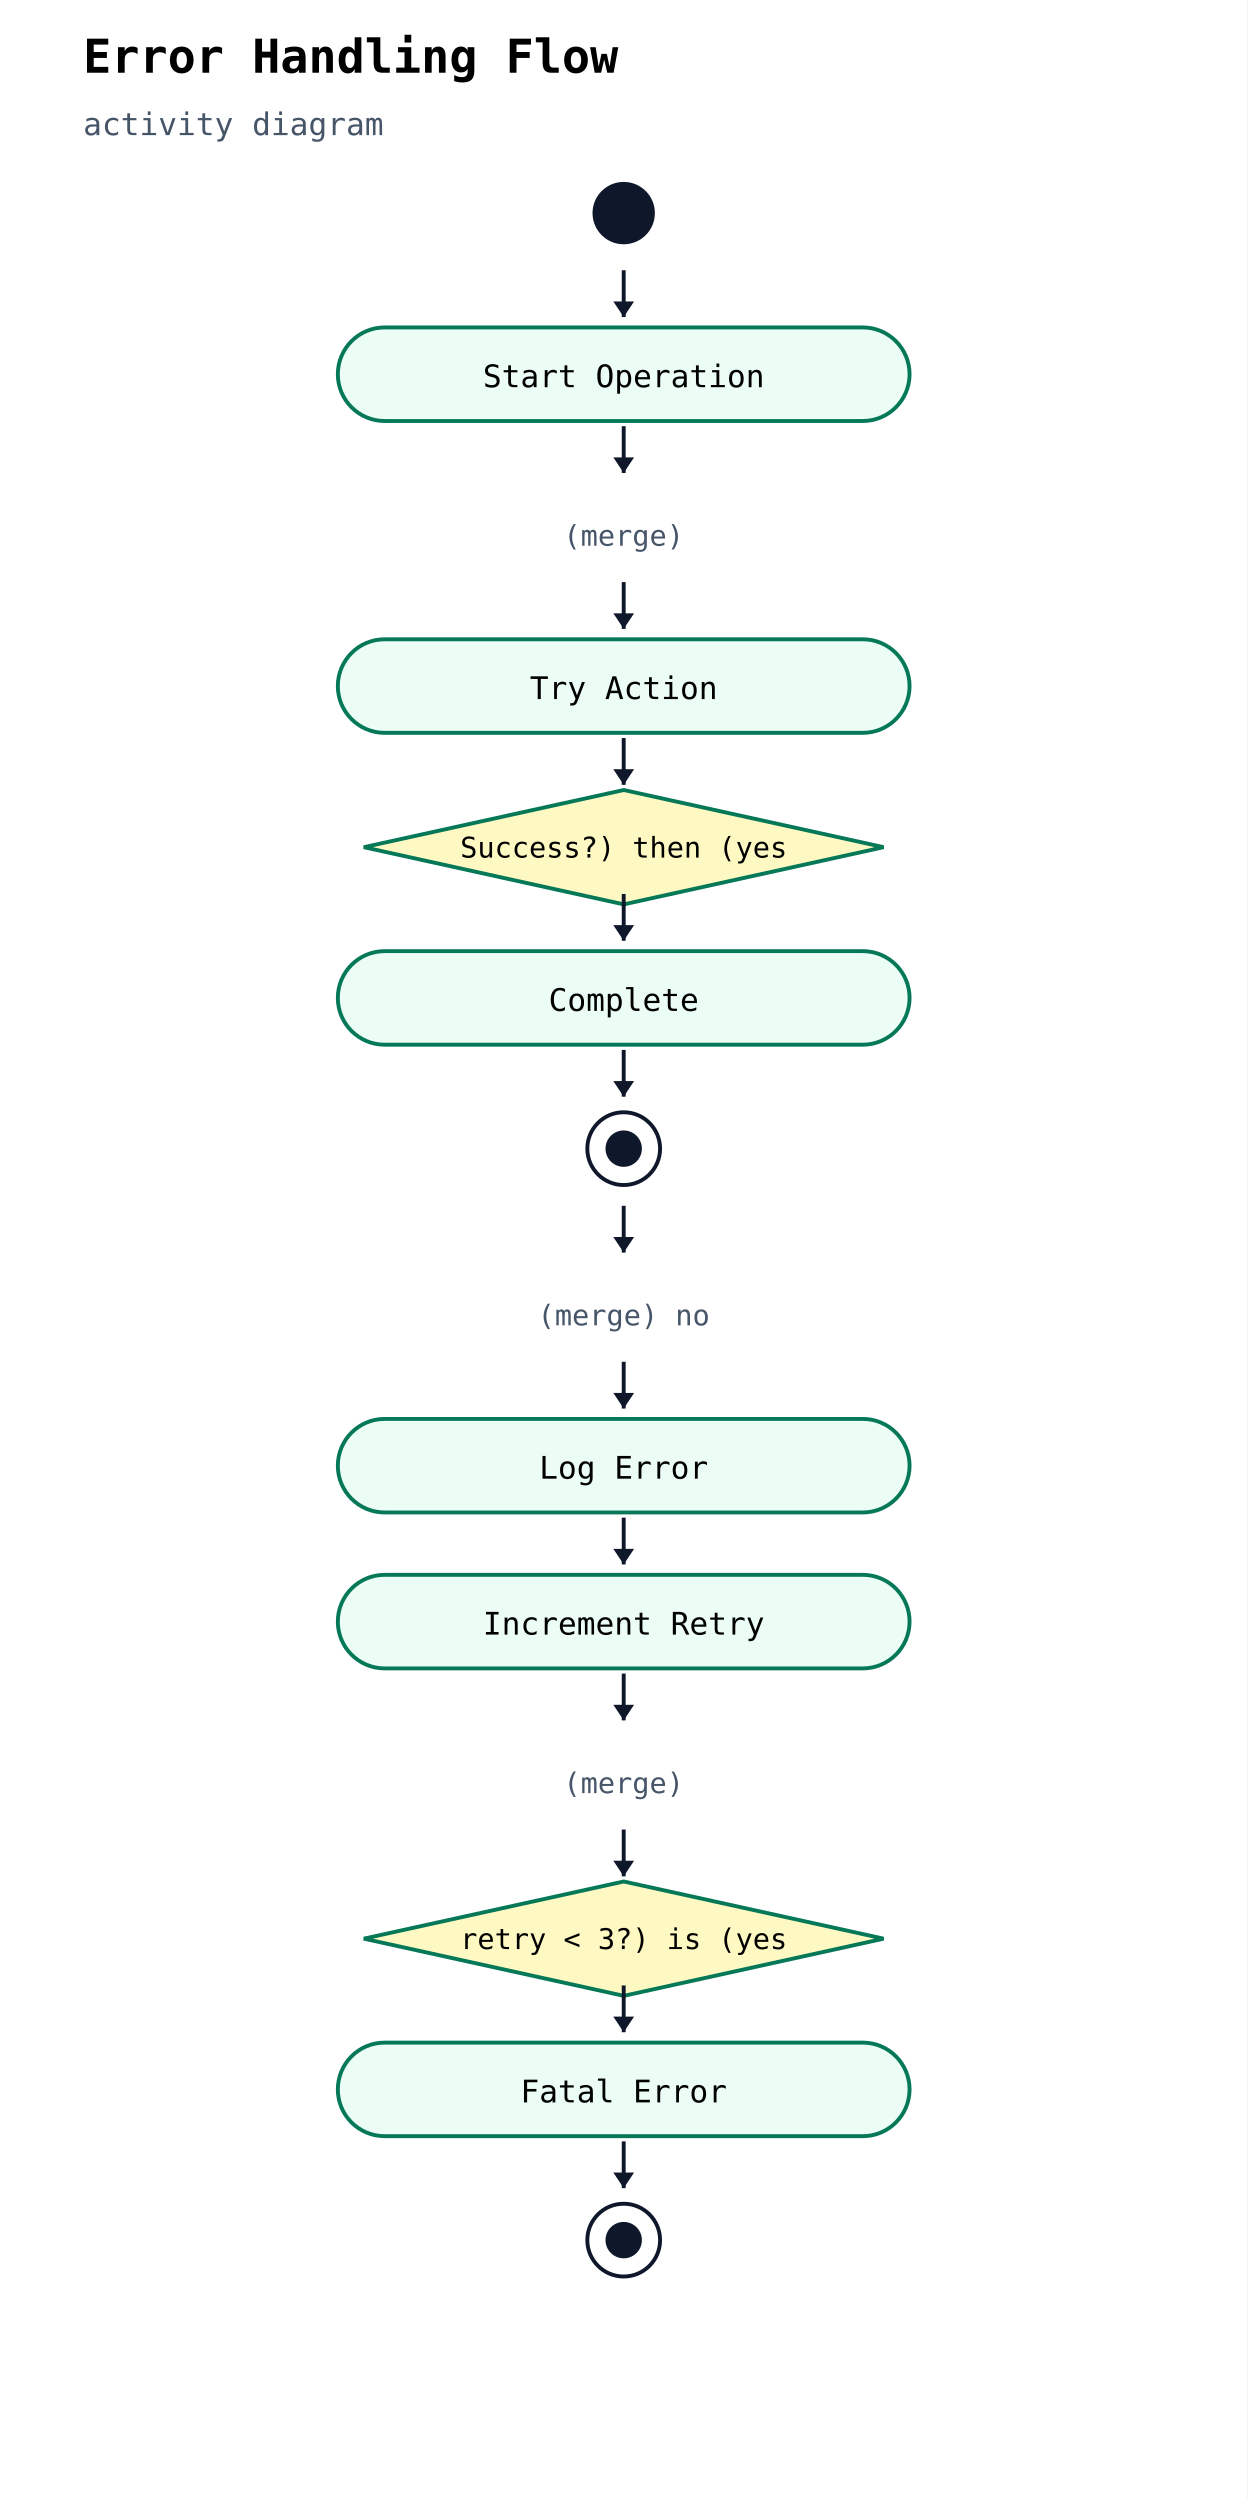
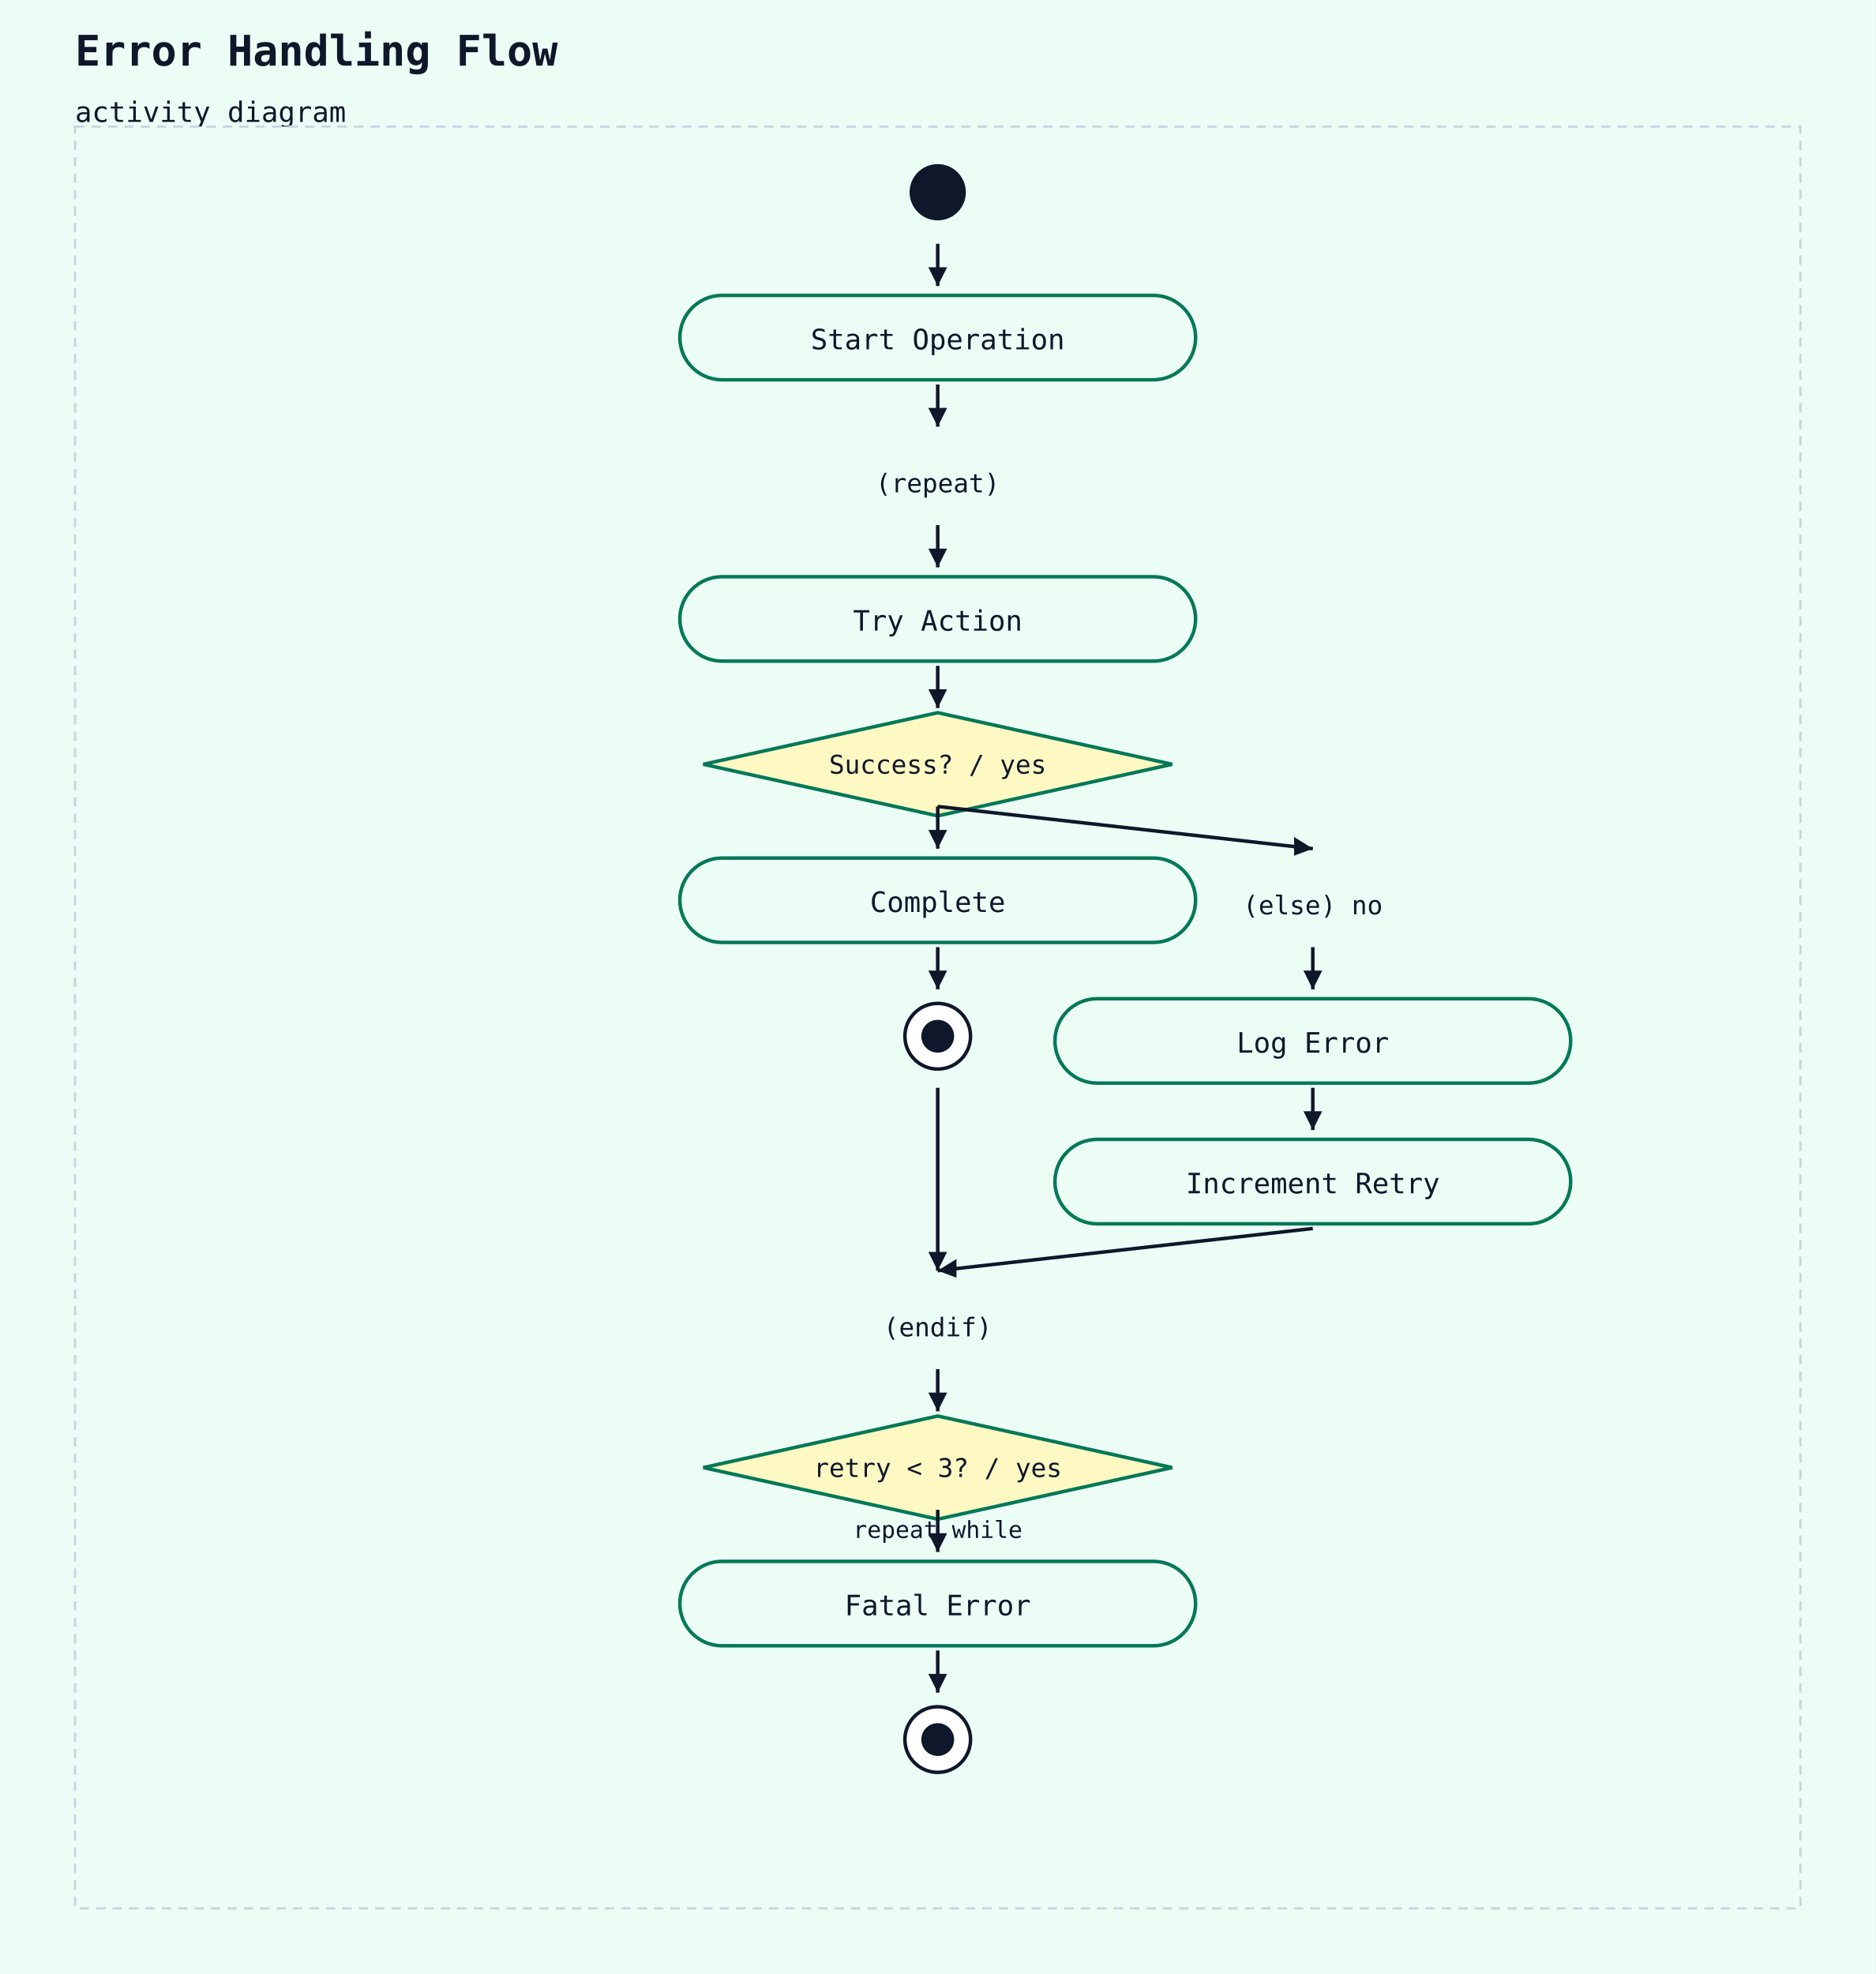
- <svg xmlns="http://www.w3.org/2000/svg" width="480" height="962" viewBox="0 0 480 962">
-   <rect width="100%" height="100%" fill="white" />
-   <text x="32" y="28" font-family="monospace" font-size="18" font-weight="600">Error Handling Flow</text>
-   <text x="32" y="52" font-family="monospace" font-size="12" fill="#475569">activity diagram</text>
-   <circle cx="240" cy="82" r="12" fill="#0f172a" />
-   <rect x="130" y="126" width="220" height="36" rx="18" ry="18" fill="#ecfdf5" stroke="#047857" stroke-width="1.5" />
-   <text x="240" y="149" text-anchor="middle" font-family="monospace" font-size="12">Start Operation</text>
-   <line x1="240" y1="104" x2="240" y2="122" stroke="#0f172a" stroke-width="1.5" />
-   <polygon points="240,122 236,116 244,116" fill="#0f172a" />
-   <text x="240" y="210" text-anchor="middle" font-family="monospace" font-size="11" fill="#475569">(merge) </text>
-   <line x1="240" y1="164" x2="240" y2="182" stroke="#0f172a" stroke-width="1.5" />
-   <polygon points="240,182 236,176 244,176" fill="#0f172a" />
-   <rect x="130" y="246" width="220" height="36" rx="18" ry="18" fill="#ecfdf5" stroke="#047857" stroke-width="1.5" />
-   <text x="240" y="269" text-anchor="middle" font-family="monospace" font-size="12">Try Action</text>
-   <line x1="240" y1="224" x2="240" y2="242" stroke="#0f172a" stroke-width="1.5" />
-   <polygon points="240,242 236,236 244,236" fill="#0f172a" />
-   <polygon points="240,304 340,326 240,348 140,326" fill="#fef9c3" stroke="#047857" stroke-width="1.5" />
-   <text x="240" y="330" text-anchor="middle" font-family="monospace" font-size="11">Success?) then (yes</text>
-   <line x1="240" y1="284" x2="240" y2="302" stroke="#0f172a" stroke-width="1.5" />
-   <polygon points="240,302 236,296 244,296" fill="#0f172a" />
-   <rect x="130" y="366" width="220" height="36" rx="18" ry="18" fill="#ecfdf5" stroke="#047857" stroke-width="1.5" />
-   <text x="240" y="389" text-anchor="middle" font-family="monospace" font-size="12">Complete</text>
-   <line x1="240" y1="344" x2="240" y2="362" stroke="#0f172a" stroke-width="1.5" />
-   <polygon points="240,362 236,356 244,356" fill="#0f172a" />
-   <circle cx="240" cy="442" r="14" fill="white" stroke="#0f172a" stroke-width="1.5" />
-   <circle cx="240" cy="442" r="7" fill="#0f172a" />
-   <line x1="240" y1="404" x2="240" y2="422" stroke="#0f172a" stroke-width="1.5" />
-   <polygon points="240,422 236,416 244,416" fill="#0f172a" />
-   <text x="240" y="510" text-anchor="middle" font-family="monospace" font-size="11" fill="#475569">(merge) no</text>
-   <line x1="240" y1="464" x2="240" y2="482" stroke="#0f172a" stroke-width="1.5" />
-   <polygon points="240,482 236,476 244,476" fill="#0f172a" />
-   <rect x="130" y="546" width="220" height="36" rx="18" ry="18" fill="#ecfdf5" stroke="#047857" stroke-width="1.5" />
-   <text x="240" y="569" text-anchor="middle" font-family="monospace" font-size="12">Log Error</text>
-   <line x1="240" y1="524" x2="240" y2="542" stroke="#0f172a" stroke-width="1.5" />
-   <polygon points="240,542 236,536 244,536" fill="#0f172a" />
-   <rect x="130" y="606" width="220" height="36" rx="18" ry="18" fill="#ecfdf5" stroke="#047857" stroke-width="1.5" />
-   <text x="240" y="629" text-anchor="middle" font-family="monospace" font-size="12">Increment Retry</text>
-   <line x1="240" y1="584" x2="240" y2="602" stroke="#0f172a" stroke-width="1.5" />
-   <polygon points="240,602 236,596 244,596" fill="#0f172a" />
-   <text x="240" y="690" text-anchor="middle" font-family="monospace" font-size="11" fill="#475569">(merge) </text>
-   <line x1="240" y1="644" x2="240" y2="662" stroke="#0f172a" stroke-width="1.5" />
-   <polygon points="240,662 236,656 244,656" fill="#0f172a" />
-   <polygon points="240,724 340,746 240,768 140,746" fill="#fef9c3" stroke="#047857" stroke-width="1.5" />
-   <text x="240" y="750" text-anchor="middle" font-family="monospace" font-size="11">retry &lt; 3?) is (yes</text>
-   <line x1="240" y1="704" x2="240" y2="722" stroke="#0f172a" stroke-width="1.5" />
-   <polygon points="240,722 236,716 244,716" fill="#0f172a" />
-   <rect x="130" y="786" width="220" height="36" rx="18" ry="18" fill="#ecfdf5" stroke="#047857" stroke-width="1.5" />
-   <text x="240" y="809" text-anchor="middle" font-family="monospace" font-size="12">Fatal Error</text>
-   <line x1="240" y1="764" x2="240" y2="782" stroke="#0f172a" stroke-width="1.5" />
-   <polygon points="240,782 236,776 244,776" fill="#0f172a" />
-   <circle cx="240" cy="862" r="14" fill="white" stroke="#0f172a" stroke-width="1.5" />
-   <circle cx="240" cy="862" r="7" fill="#0f172a" />
-   <line x1="240" y1="824" x2="240" y2="842" stroke="#0f172a" stroke-width="1.5" />
-   <polygon points="240,842 236,836 244,836" fill="#0f172a" />
+ <svg xmlns="http://www.w3.org/2000/svg" width="800" height="842" viewBox="0 0 800 842">
+   <rect width="100%" height="100%" fill="#ecfdf5" />
+   <text x="32" y="28" font-family="monospace" font-size="18" font-weight="600" fill="#0f172a">Error Handling Flow</text>
+   <text x="32" y="52" font-family="monospace" font-size="12" fill="#0f172a">activity diagram</text>
+   <rect x="32" y="54" width="736" height="760" fill="#ecfdf5" stroke="#cbd5e1" stroke-width="1" stroke-dasharray="4 3" />
+   <circle cx="400" cy="82" r="12" fill="#0f172a" />
+   <rect x="290" y="126" width="220" height="36" rx="18" ry="18" fill="#ecfdf5" stroke="#047857" stroke-width="1.5" />
+   <text x="400" y="149" text-anchor="middle" font-family="monospace" font-size="12" fill="#0f172a">Start Operation</text>
+   <line x1="400" y1="104" x2="400" y2="122" stroke="#0f172a" stroke-width="1.5" />
+   <polygon points="400,122 396,114 404,114" fill="#0f172a" />
+   <text x="400" y="210" text-anchor="middle" font-family="monospace" font-size="11" fill="#0f172a">(repeat)</text>
+   <line x1="400" y1="164" x2="400" y2="182" stroke="#0f172a" stroke-width="1.5" />
+   <polygon points="400,182 396,174 404,174" fill="#0f172a" />
+   <rect x="290" y="246" width="220" height="36" rx="18" ry="18" fill="#ecfdf5" stroke="#047857" stroke-width="1.5" />
+   <text x="400" y="269" text-anchor="middle" font-family="monospace" font-size="12" fill="#0f172a">Try Action</text>
+   <line x1="400" y1="224" x2="400" y2="242" stroke="#0f172a" stroke-width="1.5" />
+   <polygon points="400,242 396,234 404,234" fill="#0f172a" />
+   <polygon points="400,304 500,326 400,348 300,326" fill="#fef9c3" stroke="#047857" stroke-width="1.5" />
+   <text x="400" y="330" text-anchor="middle" font-family="monospace" font-size="11" fill="#0f172a">Success? / yes</text>
+   <line x1="400" y1="284" x2="400" y2="302" stroke="#0f172a" stroke-width="1.5" />
+   <polygon points="400,302 396,294 404,294" fill="#0f172a" />
+   <rect x="290" y="366" width="220" height="36" rx="18" ry="18" fill="#ecfdf5" stroke="#047857" stroke-width="1.5" />
+   <text x="400" y="389" text-anchor="middle" font-family="monospace" font-size="12" fill="#0f172a">Complete</text>
+   <line x1="400" y1="344" x2="400" y2="362" stroke="#0f172a" stroke-width="1.5" />
+   <polygon points="400,362 396,354 404,354" fill="#0f172a" />
+   <circle cx="400" cy="442" r="14" fill="white" stroke="#0f172a" stroke-width="1.5" />
+   <circle cx="400" cy="442" r="7" fill="#0f172a" />
+   <line x1="400" y1="404" x2="400" y2="422" stroke="#0f172a" stroke-width="1.5" />
+   <polygon points="400,422 396,414 404,414" fill="#0f172a" />
+   <text x="560" y="390" text-anchor="middle" font-family="monospace" font-size="11" fill="#0f172a">(else) no</text>
+   <line x1="400" y1="344" x2="560" y2="362" stroke="#0f172a" stroke-width="1.5" />
+   <polygon points="560,362 552,365 552,357" fill="#0f172a" />
+   <rect x="450" y="426" width="220" height="36" rx="18" ry="18" fill="#ecfdf5" stroke="#047857" stroke-width="1.5" />
+   <text x="560" y="449" text-anchor="middle" font-family="monospace" font-size="12" fill="#0f172a">Log Error</text>
+   <line x1="560" y1="404" x2="560" y2="422" stroke="#0f172a" stroke-width="1.5" />
+   <polygon points="560,422 556,414 564,414" fill="#0f172a" />
+   <rect x="450" y="486" width="220" height="36" rx="18" ry="18" fill="#ecfdf5" stroke="#047857" stroke-width="1.5" />
+   <text x="560" y="509" text-anchor="middle" font-family="monospace" font-size="12" fill="#0f172a">Increment Retry</text>
+   <line x1="560" y1="464" x2="560" y2="482" stroke="#0f172a" stroke-width="1.5" />
+   <polygon points="560,482 556,474 564,474" fill="#0f172a" />
+   <text x="400" y="570" text-anchor="middle" font-family="monospace" font-size="11" fill="#0f172a">(endif)</text>
+   <line x1="400" y1="464" x2="400" y2="542" stroke="#0f172a" stroke-width="1.5" />
+   <polygon points="400,542 396,534 404,534" fill="#0f172a" />
+   <line x1="560" y1="524" x2="400" y2="542" stroke="#0f172a" stroke-width="1.5" />
+   <polygon points="400,542 408,537 408,545" fill="#0f172a" />
+   <polygon points="400,604 500,626 400,648 300,626" fill="#fef9c3" stroke="#047857" stroke-width="1.5" />
+   <text x="400" y="630" text-anchor="middle" font-family="monospace" font-size="11" fill="#0f172a">retry &lt; 3? / yes</text>
+   <text x="400" y="656" text-anchor="middle" font-family="monospace" font-size="10" fill="#0f172a">repeat while</text>
+   <line x1="400" y1="584" x2="400" y2="602" stroke="#0f172a" stroke-width="1.5" />
+   <polygon points="400,602 396,594 404,594" fill="#0f172a" />
+   <rect x="290" y="666" width="220" height="36" rx="18" ry="18" fill="#ecfdf5" stroke="#047857" stroke-width="1.5" />
+   <text x="400" y="689" text-anchor="middle" font-family="monospace" font-size="12" fill="#0f172a">Fatal Error</text>
+   <line x1="400" y1="644" x2="400" y2="662" stroke="#0f172a" stroke-width="1.5" />
+   <polygon points="400,662 396,654 404,654" fill="#0f172a" />
+   <circle cx="400" cy="742" r="14" fill="white" stroke="#0f172a" stroke-width="1.5" />
+   <circle cx="400" cy="742" r="7" fill="#0f172a" />
+   <line x1="400" y1="704" x2="400" y2="722" stroke="#0f172a" stroke-width="1.5" />
+   <polygon points="400,722 396,714 404,714" fill="#0f172a" />
</svg>
